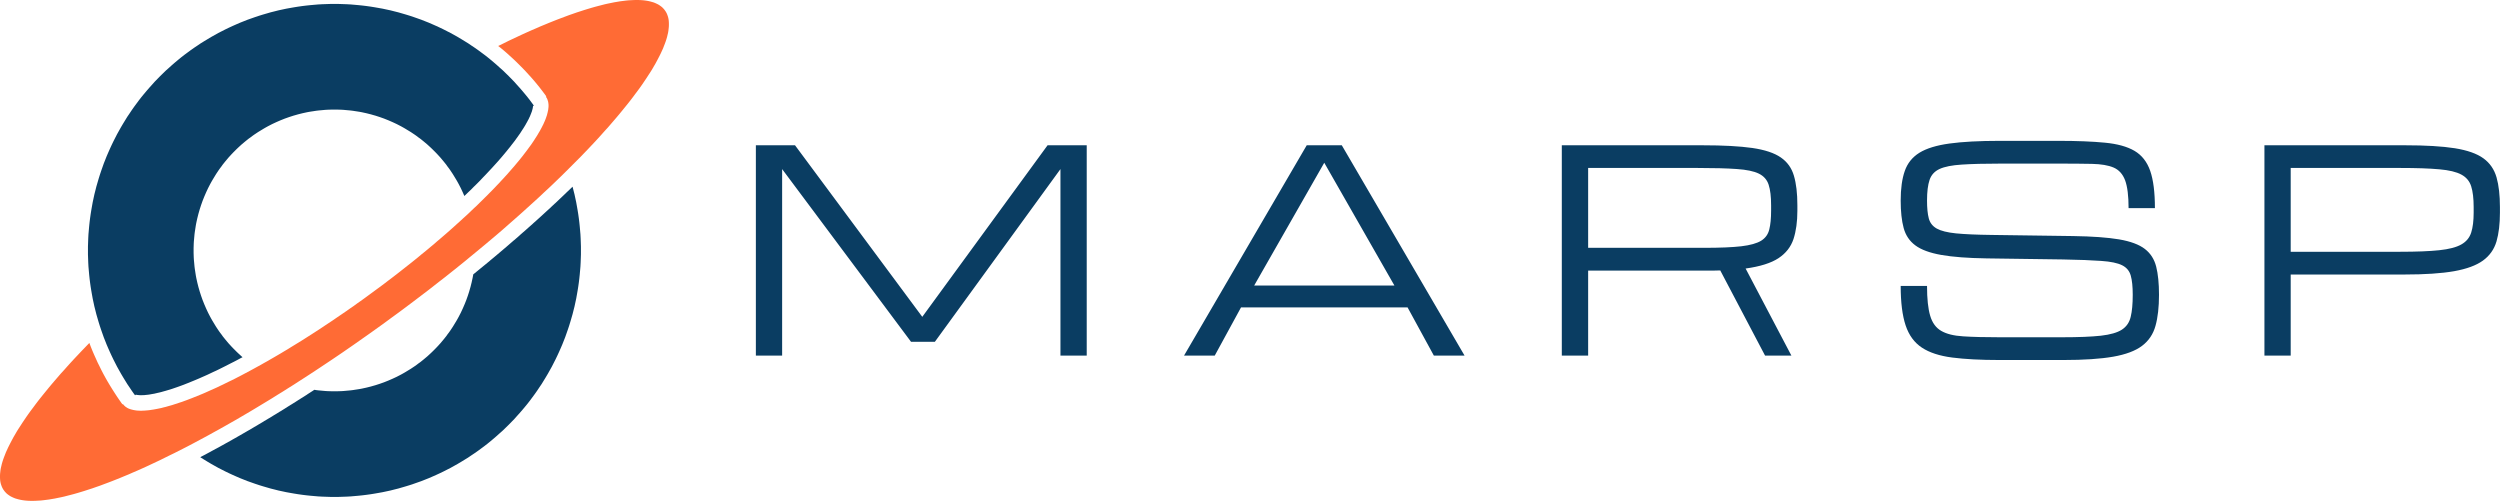
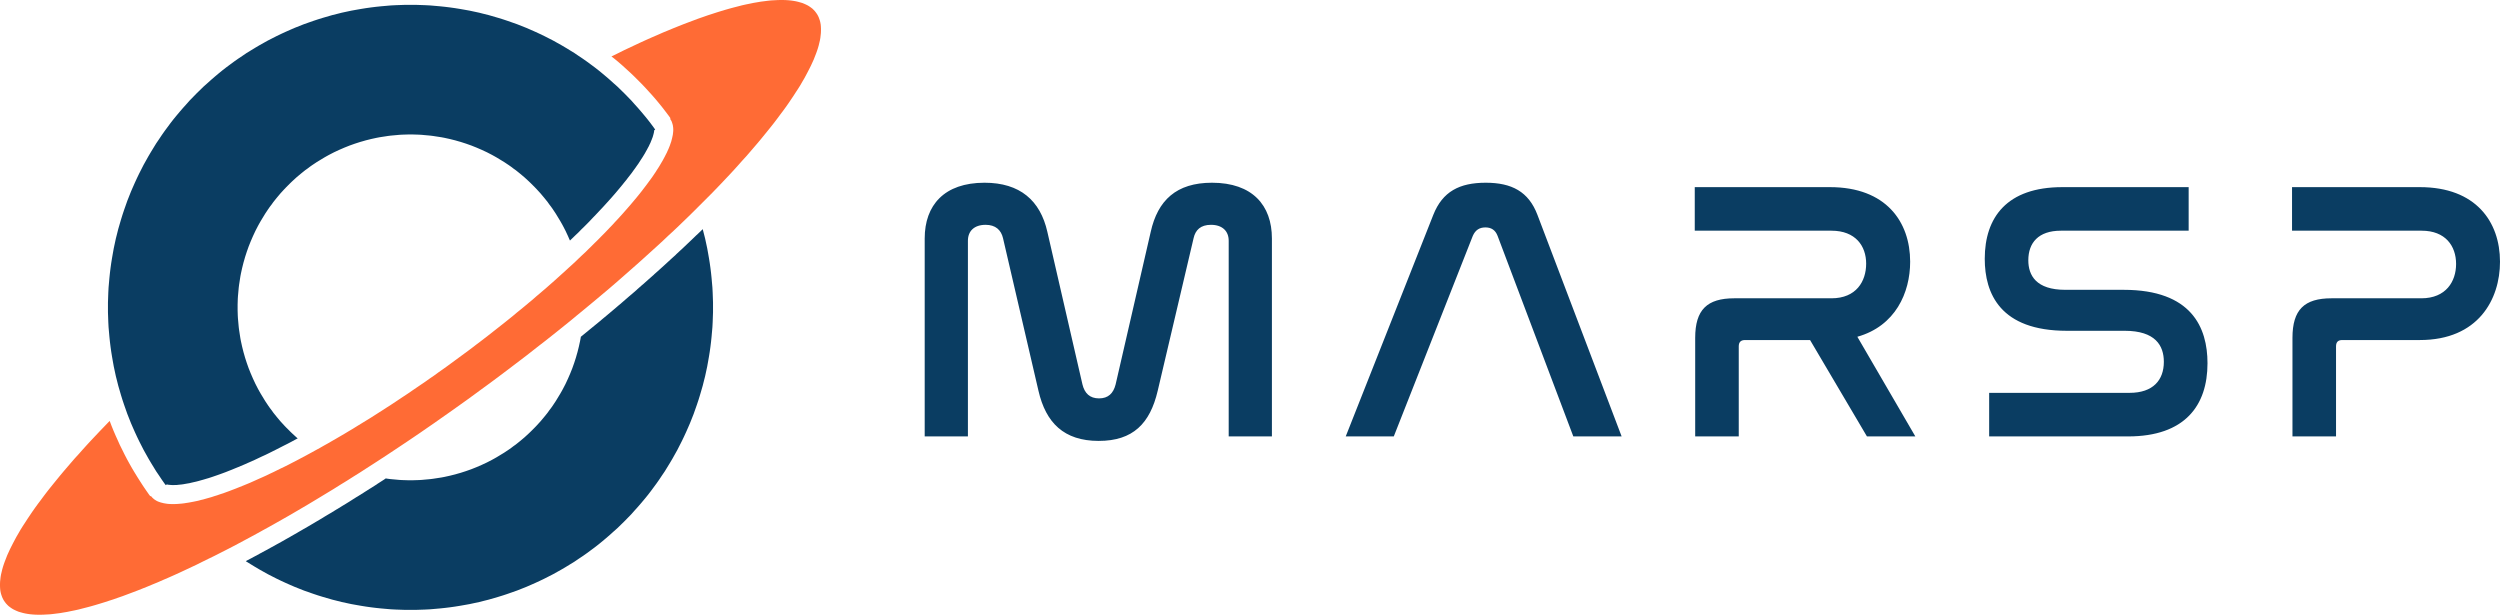
- <svg xmlns="http://www.w3.org/2000/svg" viewBox="12.51 24.44 354.99 71.12" role="img" aria-label="MARSP">
+ <svg xmlns="http://www.w3.org/2000/svg" viewBox="12.51 24.44 289.23 71.12" role="img" aria-label="MARSP">
  <path fill="#0A3D62" fill-rule="evenodd" d="M94.98 58.85L94.96 58.28L94.93 57.71L94.88 57.14L94.83 56.57L94.77 56.00L94.70 55.43L94.62 54.86L94.53 54.30L94.43 53.73L94.33 53.17L94.21 52.61L94.09 52.05L93.95 51.50L93.81 50.95L93.72 51.04L93.71 51.05L93.13 51.61L93.12 51.61L92.54 52.17L92.53 52.18L91.94 52.74L91.93 52.75L91.33 53.32L91.32 53.32L90.71 53.89L90.71 53.90L90.09 54.46L90.08 54.47L89.46 55.04L89.45 55.05L88.82 55.62L88.81 55.63L88.17 56.20L88.17 56.21L87.52 56.78L87.51 56.79L86.86 57.37L86.85 57.37L86.19 57.95L86.19 57.96L85.52 58.54L85.51 58.54L84.84 59.12L84.83 59.13L84.16 59.71L84.15 59.71L83.46 60.30L83.46 60.30L82.77 60.88L82.76 60.89L82.06 61.47L82.06 61.48L81.35 62.06L81.35 62.06L80.64 62.64L80.63 62.65L79.92 63.23L79.91 63.24L79.71 63.40L79.68 63.58L79.62 63.90L79.55 64.22L79.48 64.54L79.40 64.86L79.32 65.18L79.23 65.49L79.14 65.81L79.04 66.12L78.94 66.43L78.83 66.74L78.72 67.05L78.60 67.35L78.48 67.65L78.35 67.95L78.22 68.25L78.08 68.55L77.94 68.85L77.79 69.14L77.64 69.43L77.48 69.72L77.32 70.00L77.15 70.28L76.98 70.56L76.81 70.84L76.63 71.11L76.45 71.38L76.26 71.65L76.06 71.91L75.87 72.18L75.67 72.43L75.46 72.69L75.25 72.94L75.04 73.19L74.82 73.43L74.60 73.67L74.37 73.91L74.14 74.14L73.91 74.37L73.67 74.60L73.43 74.82L73.19 75.04L72.94 75.25L72.69 75.46L72.43 75.67L72.18 75.87L71.91 76.06L71.65 76.26L71.38 76.45L71.11 76.63L70.84 76.81L70.56 76.98L70.28 77.15L70.00 77.32L69.72 77.48L69.43 77.64L69.14 77.79L68.85 77.94L68.55 78.08L68.25 78.22L67.95 78.35L67.65 78.48L67.35 78.60L67.05 78.72L66.74 78.83L66.43 78.94L66.12 79.04L65.81 79.14L65.49 79.23L65.18 79.32L64.86 79.40L64.54 79.48L64.22 79.55L63.90 79.62L63.58 79.68L63.26 79.73L62.93 79.78L62.61 79.83L62.29 79.87L61.96 79.90L61.63 79.93L61.31 79.96L60.98 79.98L60.65 79.99L60.33 80.00L60.00 80.00L59.67 80.00L59.35 79.99L59.02 79.98L58.69 79.96L58.37 79.93L58.04 79.90L57.71 79.87L57.39 79.83L57.14 79.79L56.92 79.94L56.92 79.94L56.14 80.44L56.14 80.45L55.37 80.94L55.36 80.94L54.59 81.43L54.58 81.44L53.81 81.92L53.80 81.92L53.04 82.40L53.03 82.41L52.27 82.88L52.26 82.88L51.50 83.35L51.49 83.35L50.73 83.82L50.72 83.82L49.96 84.27L49.96 84.28L49.20 84.73L49.20 84.73L48.44 85.18L48.44 85.18L47.69 85.62L47.68 85.62L46.94 86.05L46.93 86.06L46.19 86.48L46.18 86.49L45.45 86.90L45.44 86.91L44.71 87.32L44.70 87.32L43.97 87.73L43.96 87.73L43.24 88.13L43.23 88.13L42.51 88.52L42.50 88.53L41.79 88.91L41.78 88.92L41.07 89.29L41.06 89.30L40.95 89.36L41.03 89.42L41.52 89.72L42.01 90.02L42.50 90.31L43.00 90.59L43.50 90.87L44.01 91.13L44.52 91.39L45.04 91.64L45.56 91.88L46.08 92.11L46.61 92.34L47.14 92.55L47.67 92.76L48.21 92.95L48.75 93.14L49.29 93.32L49.84 93.49L50.39 93.65L50.94 93.81L51.50 93.95L52.05 94.09L52.61 94.21L53.17 94.33L53.73 94.43L54.30 94.53L54.86 94.62L55.43 94.70L56.00 94.77L56.57 94.83L57.14 94.88L57.71 94.93L58.28 94.96L58.85 94.98L59.43 95.00L60.00 95.00L60.57 95.00L61.15 94.98L61.72 94.96L62.29 94.93L62.86 94.88L63.43 94.83L64.00 94.77L64.57 94.70L65.14 94.62L65.70 94.53L66.27 94.43L66.83 94.33L67.39 94.21L67.95 94.09L68.50 93.95L69.06 93.81L69.61 93.65L70.16 93.49L70.71 93.32L71.25 93.14L71.79 92.95L72.33 92.76L72.86 92.55L73.39 92.34L73.92 92.11L74.44 91.88L74.96 91.64L75.48 91.39L75.99 91.13L76.50 90.87L77.00 90.59L77.50 90.31L77.99 90.02L78.48 89.72L78.97 89.42L79.44 89.10L79.92 88.78L80.39 88.45L80.85 88.11L81.31 87.77L81.76 87.42L82.20 87.06L82.64 86.69L83.08 86.31L83.50 85.93L83.93 85.55L84.34 85.15L84.75 84.75L85.15 84.34L85.55 83.93L85.93 83.50L86.31 83.08L86.69 82.64L87.06 82.20L87.42 81.76L87.77 81.31L88.11 80.85L88.45 80.39L88.78 79.92L89.10 79.44L89.42 78.97L89.72 78.48L90.02 77.99L90.31 77.50L90.59 77.00L90.87 76.50L91.13 75.99L91.39 75.48L91.64 74.96L91.88 74.44L92.11 73.92L92.34 73.39L92.55 72.86L92.76 72.33L92.95 71.79L93.14 71.25L93.32 70.71L93.49 70.16L93.65 69.61L93.81 69.06L93.95 68.50L94.09 67.95L94.21 67.39L94.33 66.83L94.43 66.27L94.53 65.70L94.62 65.14L94.70 64.57L94.77 64.00L94.83 63.43L94.88 62.86L94.93 62.29L94.96 61.72L94.98 61.15L95.00 60.57L95.00 60.00L95.00 59.43ZM88.11 39.15L87.77 38.69L87.42 38.24L87.06 37.80L86.69 37.36L86.31 36.92L85.93 36.50L85.55 36.07L85.15 35.66L84.75 35.25L84.34 34.85L83.93 34.45L83.50 34.07L83.08 33.69L82.64 33.31L82.20 32.94L81.76 32.58L81.31 32.23L80.85 31.89L80.39 31.55L79.92 31.22L79.44 30.90L78.97 30.58L78.48 30.28L77.99 29.98L77.50 29.69L77.00 29.41L76.50 29.13L75.99 28.87L75.48 28.61L74.96 28.36L74.44 28.12L73.92 27.89L73.39 27.66L72.86 27.45L72.33 27.24L71.79 27.05L71.25 26.86L70.71 26.68L70.16 26.51L69.61 26.35L69.06 26.19L68.50 26.05L67.95 25.91L67.39 25.79L66.83 25.67L66.27 25.57L65.70 25.47L65.14 25.38L64.57 25.30L64.00 25.23L63.43 25.17L62.86 25.12L62.29 25.07L61.72 25.04L61.15 25.02L60.57 25.00L60.00 25.00L59.43 25.00L58.85 25.02L58.28 25.04L57.71 25.07L57.14 25.12L56.57 25.17L56.00 25.23L55.43 25.30L54.86 25.38L54.30 25.47L53.73 25.57L53.17 25.67L52.61 25.79L52.05 25.91L51.50 26.05L50.94 26.19L50.39 26.35L49.84 26.51L49.29 26.68L48.75 26.86L48.21 27.05L47.67 27.24L47.14 27.45L46.61 27.66L46.08 27.89L45.56 28.12L45.04 28.36L44.52 28.61L44.01 28.87L43.50 29.13L43.00 29.41L42.50 29.69L42.01 29.98L41.52 30.28L41.03 30.58L40.56 30.90L40.08 31.22L39.61 31.55L39.15 31.89L38.69 32.23L38.24 32.58L37.80 32.94L37.36 33.31L36.92 33.69L36.50 34.07L36.07 34.45L35.66 34.85L35.25 35.25L34.85 35.66L34.45 36.07L34.07 36.50L33.69 36.92L33.31 37.36L32.94 37.80L32.58 38.24L32.23 38.69L31.89 39.15L31.55 39.61L31.22 40.08L30.90 40.56L30.58 41.03L30.28 41.52L29.98 42.01L29.69 42.50L29.41 43.00L29.13 43.50L28.87 44.01L28.61 44.52L28.36 45.04L28.12 45.56L27.89 46.08L27.66 46.61L27.45 47.14L27.24 47.67L27.05 48.21L26.86 48.75L26.68 49.29L26.51 49.84L26.35 50.39L26.19 50.94L26.05 51.50L25.91 52.05L25.79 52.61L25.67 53.17L25.57 53.73L25.47 54.30L25.38 54.86L25.30 55.43L25.23 56.00L25.17 56.57L25.12 57.14L25.07 57.71L25.04 58.28L25.02 58.85L25.00 59.43L25.00 60.00L25.00 60.57L25.02 61.15L25.04 61.72L25.07 62.29L25.12 62.86L25.17 63.43L25.23 64.00L25.30 64.57L25.38 65.14L25.47 65.70L25.57 66.27L25.67 66.83L25.79 67.39L25.91 67.95L26.05 68.50L26.19 69.06L26.35 69.61L26.51 70.16L26.68 70.71L26.86 71.25L27.05 71.79L27.24 72.33L27.45 72.86L27.66 73.39L27.89 73.92L28.12 74.44L28.36 74.96L28.61 75.48L28.87 75.99L29.13 76.50L29.41 77.00L29.69 77.50L29.98 77.99L30.28 78.48L30.58 78.97L30.90 79.44L31.22 79.92L31.55 80.39L31.69 80.57L31.81 80.48L31.82 80.49L31.90 80.50L31.98 80.52L32.08 80.53L32.19 80.54L32.32 80.55L32.46 80.56L32.60 80.56L32.77 80.55L32.94 80.55L33.12 80.53L33.31 80.51L33.52 80.49L33.73 80.46L33.95 80.42L34.18 80.38L34.42 80.34L34.67 80.28L34.93 80.22L35.20 80.16L35.47 80.09L35.75 80.01L36.04 79.93L36.34 79.84L36.65 79.75L36.96 79.65L37.28 79.54L37.60 79.43L37.94 79.31L38.27 79.19L38.62 79.06L38.97 78.92L39.33 78.78L39.69 78.63L40.06 78.48L40.44 78.32L40.82 78.16L41.20 77.99L41.59 77.82L41.99 77.64L42.39 77.45L42.79 77.26L43.21 77.07L43.62 76.87L44.04 76.66L44.46 76.45L44.89 76.23L45.32 76.01L45.76 75.79L46.20 75.56L46.64 75.32L46.95 75.16L46.81 75.04L46.57 74.82L46.33 74.60L46.09 74.37L45.86 74.14L45.63 73.91L45.40 73.67L45.18 73.43L44.96 73.19L44.75 72.94L44.54 72.69L44.33 72.43L44.13 72.18L43.94 71.91L43.74 71.65L43.55 71.38L43.37 71.11L43.19 70.84L43.02 70.56L42.85 70.28L42.68 70.00L42.52 69.72L42.36 69.43L42.21 69.14L42.06 68.85L41.92 68.55L41.78 68.25L41.65 67.95L41.52 67.65L41.40 67.35L41.28 67.05L41.17 66.74L41.06 66.43L40.96 66.12L40.86 65.81L40.77 65.49L40.68 65.18L40.60 64.86L40.52 64.54L40.45 64.22L40.38 63.90L40.32 63.58L40.27 63.26L40.22 62.93L40.17 62.61L40.13 62.29L40.10 61.96L40.07 61.63L40.04 61.31L40.02 60.98L40.01 60.65L40.00 60.33L40.00 60.00L40.00 59.67L40.01 59.35L40.02 59.02L40.04 58.69L40.07 58.37L40.10 58.04L40.13 57.71L40.17 57.39L40.22 57.07L40.27 56.74L40.32 56.42L40.38 56.10L40.45 55.78L40.52 55.46L40.60 55.14L40.68 54.82L40.77 54.51L40.86 54.19L40.96 53.88L41.06 53.57L41.17 53.26L41.28 52.95L41.40 52.65L41.52 52.35L41.65 52.05L41.78 51.75L41.92 51.45L42.06 51.15L42.21 50.86L42.36 50.57L42.52 50.28L42.68 50.00L42.85 49.72L43.02 49.44L43.19 49.16L43.37 48.89L43.55 48.62L43.74 48.35L43.94 48.09L44.13 47.82L44.33 47.57L44.54 47.31L44.75 47.06L44.96 46.81L45.18 46.57L45.40 46.33L45.63 46.09L45.86 45.86L46.09 45.63L46.33 45.40L46.57 45.18L46.81 44.96L47.06 44.75L47.31 44.54L47.57 44.33L47.82 44.13L48.09 43.94L48.35 43.74L48.62 43.55L48.89 43.37L49.16 43.19L49.44 43.02L49.72 42.85L50.00 42.68L50.28 42.52L50.57 42.36L50.86 42.21L51.15 42.06L51.45 41.92L51.75 41.78L52.05 41.65L52.35 41.52L52.65 41.40L52.95 41.28L53.26 41.17L53.57 41.06L53.88 40.96L54.19 40.86L54.51 40.77L54.82 40.68L55.14 40.60L55.46 40.52L55.78 40.45L56.10 40.38L56.42 40.32L56.74 40.27L57.07 40.22L57.39 40.17L57.71 40.13L58.04 40.10L58.37 40.07L58.69 40.04L59.02 40.02L59.35 40.01L59.67 40.00L60.00 40.00L60.33 40.00L60.65 40.01L60.98 40.02L61.31 40.04L61.63 40.07L61.96 40.10L62.29 40.13L62.61 40.17L62.93 40.22L63.26 40.27L63.58 40.32L63.90 40.38L64.22 40.45L64.54 40.52L64.86 40.60L65.18 40.68L65.49 40.77L65.81 40.86L66.12 40.96L66.43 41.06L66.74 41.17L67.05 41.28L67.35 41.40L67.65 41.52L67.95 41.65L68.25 41.78L68.55 41.92L68.85 42.06L69.14 42.21L69.43 42.36L69.72 42.52L70.00 42.68L70.28 42.85L70.56 43.02L70.84 43.19L71.11 43.37L71.38 43.55L71.65 43.74L71.91 43.94L72.18 44.13L72.43 44.33L72.69 44.54L72.94 44.75L73.19 44.96L73.43 45.18L73.67 45.40L73.91 45.63L74.14 45.86L74.37 46.09L74.60 46.33L74.82 46.57L75.04 46.81L75.25 47.06L75.46 47.31L75.67 47.57L75.87 47.82L76.06 48.09L76.26 48.35L76.45 48.62L76.63 48.89L76.81 49.16L76.98 49.44L77.15 49.72L77.32 50.00L77.48 50.28L77.64 50.57L77.79 50.86L77.94 51.15L78.08 51.45L78.22 51.75L78.35 52.05L78.45 52.27L78.70 52.03L79.06 51.68L79.42 51.34L79.76 50.99L80.11 50.65L80.45 50.31L80.78 49.97L81.10 49.63L81.42 49.30L81.73 48.97L82.04 48.64L82.34 48.32L82.63 48.00L82.92 47.68L83.20 47.37L83.47 47.06L83.74 46.75L84.00 46.44L84.25 46.14L84.49 45.85L84.73 45.55L84.96 45.27L85.18 44.98L85.40 44.70L85.61 44.43L85.80 44.16L86.00 43.89L86.18 43.63L86.36 43.38L86.52 43.13L86.68 42.88L86.84 42.64L86.98 42.41L87.12 42.18L87.24 41.96L87.36 41.75L87.47 41.54L87.58 41.34L87.67 41.14L87.76 40.96L87.83 40.78L87.90 40.61L87.96 40.45L88.02 40.30L88.06 40.16L88.10 40.02L88.13 39.90L88.16 39.79L88.17 39.69L88.19 39.61L88.19 39.53L88.19 39.52L88.31 39.43Z" />
  <path fill="#FF6B35" fill-rule="evenodd" d="M106.34 25.32L106.17 25.20L105.98 25.08L105.78 24.98L105.56 24.88L105.34 24.79L105.10 24.72L104.85 24.65L104.59 24.59L104.31 24.54L104.03 24.50L103.73 24.47L103.42 24.45L103.10 24.44L102.77 24.44L102.43 24.45L102.07 24.47L101.70 24.49L101.33 24.53L100.94 24.58L100.54 24.63L100.13 24.70L99.71 24.77L99.28 24.86L98.83 24.95L98.38 25.05L97.92 25.17L97.45 25.29L96.96 25.42L96.47 25.56L95.97 25.71L95.45 25.87L94.93 26.04L94.40 26.21L93.86 26.40L93.31 26.59L92.75 26.80L92.19 27.01L91.61 27.23L91.03 27.46L90.43 27.70L89.83 27.95L89.22 28.20L88.61 28.47L87.98 28.74L87.35 29.02L86.71 29.31L86.07 29.61L85.41 29.92L84.75 30.23L84.09 30.56L83.42 30.89L83.25 30.97L83.60 31.24L84.07 31.63L84.53 32.03L84.98 32.44L85.43 32.85L85.87 33.27L86.30 33.70L86.73 34.13L87.15 34.57L87.56 35.02L87.97 35.47L88.37 35.93L88.76 36.40L89.14 36.87L89.51 37.35L89.88 37.84L90.09 38.14L90.03 38.18L90.10 38.29L90.17 38.40L90.23 38.53L90.27 38.65L90.31 38.78L90.35 38.92L90.37 39.06L90.39 39.21L90.40 39.37L90.40 39.53L90.39 39.69L90.37 39.86L90.35 40.04L90.31 40.22L90.27 40.41L90.22 40.60L90.17 40.80L90.10 41.00L90.03 41.21L89.95 41.42L89.86 41.64L89.76 41.86L89.66 42.09L89.54 42.32L89.42 42.56L89.29 42.80L89.16 43.04L89.01 43.29L88.86 43.55L88.70 43.81L88.53 44.07L88.36 44.34L88.18 44.61L87.99 44.89L87.79 45.17L87.58 45.45L87.37 45.74L87.15 46.03L86.92 46.33L86.69 46.63L86.45 46.93L86.20 47.24L85.94 47.55L85.68 47.86L85.41 48.18L85.13 48.50L84.85 48.82L84.56 49.15L84.26 49.48L83.96 49.81L83.65 50.14L83.34 50.48L83.01 50.82L82.69 51.16L82.35 51.51L82.01 51.85L81.67 52.20L81.31 52.55L80.96 52.90L80.59 53.26L80.23 53.62L79.85 53.97L79.47 54.33L79.09 54.70L78.70 55.06L78.30 55.42L77.90 55.79L77.50 56.15L77.09 56.52L76.68 56.89L76.26 57.26L75.84 57.63L75.41 58.00L74.98 58.37L74.54 58.74L74.11 59.12L73.66 59.49L73.22 59.86L72.77 60.23L72.31 60.60L71.86 60.98L71.40 61.35L70.94 61.72L70.47 62.09L70.00 62.46L69.53 62.83L69.06 63.20L68.58 63.57L68.10 63.94L67.62 64.30L67.14 64.67L66.66 65.03L66.17 65.39L65.68 65.75L65.19 66.11L64.70 66.47L64.21 66.83L63.72 67.18L63.22 67.53L62.73 67.89L62.23 68.23L61.74 68.58L61.24 68.92L60.74 69.26L60.24 69.60L59.75 69.94L59.25 70.27L58.75 70.60L58.26 70.93L57.76 71.26L57.26 71.58L56.77 71.90L56.28 72.21L55.78 72.53L55.29 72.84L54.80 73.14L54.31 73.44L53.82 73.74L53.34 74.04L52.85 74.33L52.37 74.62L51.89 74.90L51.41 75.18L50.94 75.45L50.46 75.73L49.99 75.99L49.52 76.26L49.06 76.51L48.59 76.77L48.13 77.02L47.68 77.26L47.23 77.50L46.78 77.74L46.33 77.97L45.89 78.20L45.45 78.42L45.01 78.63L44.58 78.84L44.16 79.05L43.73 79.25L43.32 79.45L42.90 79.64L42.49 79.82L42.09 80.00L41.69 80.18L41.30 80.35L40.91 80.51L40.52 80.67L40.14 80.82L39.77 80.97L39.40 81.11L39.04 81.25L38.68 81.38L38.33 81.51L37.98 81.62L37.64 81.74L37.31 81.84L36.98 81.95L36.66 82.04L36.34 82.13L36.03 82.22L35.73 82.29L35.44 82.37L35.15 82.43L34.86 82.49L34.59 82.54L34.32 82.59L34.05 82.63L33.80 82.67L33.55 82.70L33.31 82.72L33.07 82.74L32.85 82.75L32.63 82.76L32.41 82.76L32.21 82.75L32.01 82.74L31.82 82.72L31.64 82.69L31.46 82.66L31.30 82.62L31.14 82.58L30.98 82.53L30.84 82.48L30.70 82.42L30.57 82.35L30.45 82.27L30.34 82.20L30.24 82.11L30.14 82.02L30.05 81.92L29.97 81.82L29.91 81.86L29.76 81.67L29.41 81.17L29.07 80.67L28.74 80.16L28.41 79.64L28.09 79.12L27.78 78.60L27.48 78.07L27.19 77.54L26.91 77.00L26.64 76.45L26.37 75.91L26.12 75.35L25.87 74.80L25.63 74.24L25.40 73.67L25.20 73.14L25.07 73.27L24.55 73.81L24.04 74.34L23.54 74.87L23.04 75.40L22.56 75.92L22.09 76.44L21.63 76.96L21.17 77.46L20.73 77.97L20.30 78.47L19.88 78.96L19.47 79.45L19.07 79.94L18.68 80.42L18.30 80.89L17.93 81.36L17.58 81.82L17.24 82.28L16.90 82.73L16.58 83.17L16.27 83.61L15.98 84.04L15.69 84.47L15.42 84.89L15.15 85.30L14.90 85.70L14.67 86.10L14.44 86.49L14.23 86.88L14.03 87.26L13.84 87.63L13.66 87.99L13.50 88.34L13.34 88.69L13.21 89.03L13.08 89.36L12.96 89.69L12.86 90.00L12.77 90.31L12.70 90.61L12.63 90.90L12.58 91.19L12.55 91.46L12.52 91.73L12.51 91.99L12.51 92.24L12.52 92.48L12.54 92.71L12.58 92.94L12.63 93.15L12.70 93.36L12.77 93.55L12.86 93.74L12.96 93.92L13.08 94.09L13.20 94.25L13.34 94.40L13.41 94.47L13.41 94.47L13.49 94.55L13.66 94.68L13.83 94.80L14.02 94.92L14.22 95.02L14.44 95.12L14.66 95.21L14.90 95.28L15.15 95.35L15.41 95.41L15.69 95.46L15.97 95.50L16.27 95.53L16.58 95.55L16.90 95.56L17.23 95.56L17.57 95.55L17.93 95.53L18.30 95.51L18.67 95.47L19.06 95.42L19.46 95.37L19.87 95.30L20.29 95.23L20.72 95.14L21.17 95.05L21.62 94.95L22.08 94.83L22.55 94.71L23.04 94.58L23.53 94.44L24.03 94.29L24.55 94.13L25.07 93.96L25.60 93.79L26.14 93.60L26.69 93.41L27.25 93.20L27.81 92.99L28.39 92.77L28.97 92.54L29.57 92.30L30.17 92.05L30.78 91.80L31.39 91.53L32.02 91.26L32.65 90.98L33.29 90.69L33.93 90.39L34.59 90.08L35.25 89.77L35.91 89.44L36.58 89.11L37.26 88.78L37.95 88.43L38.64 88.08L39.34 87.72L40.04 87.35L40.75 86.97L41.46 86.59L42.18 86.20L42.90 85.80L43.63 85.40L44.36 84.99L45.10 84.57L45.84 84.15L46.58 83.72L47.33 83.28L48.08 82.84L48.83 82.39L49.59 81.93L50.35 81.47L51.11 81.01L51.87 80.53L52.64 80.06L53.41 79.57L54.18 79.09L54.95 78.59L55.73 78.09L56.50 77.59L57.28 77.08L58.05 76.57L58.83 76.05L59.61 75.53L60.38 75.01L61.16 74.48L61.94 73.94L62.71 73.41L63.49 72.86L64.26 72.32L65.04 71.77L65.81 71.22L66.58 70.67L67.35 70.11L68.11 69.55L68.88 68.99L69.64 68.43L70.40 67.86L71.16 67.29L71.91 66.72L72.66 66.15L73.41 65.58L74.15 65.00L74.89 64.42L75.63 63.85L76.36 63.27L77.09 62.69L77.81 62.11L78.53 61.53L79.24 60.94L79.95 60.36L80.65 59.78L81.35 59.20L82.04 58.62L82.73 58.04L83.41 57.46L84.08 56.88L84.74 56.30L85.40 55.72L86.06 55.14L86.70 54.57L87.34 53.99L87.97 53.42L88.60 52.85L89.22 52.28L89.82 51.71L90.43 51.15L91.02 50.59L91.60 50.03L92.18 49.47L92.75 48.91L93.30 48.36L93.85 47.81L94.39 47.27L94.93 46.73L95.45 46.19L95.96 45.66L96.46 45.13L96.96 44.60L97.44 44.08L97.91 43.56L98.37 43.04L98.83 42.54L99.27 42.03L99.70 41.53L100.12 41.04L100.53 40.55L100.93 40.06L101.32 39.58L101.70 39.11L102.07 38.64L102.42 38.18L102.76 37.72L103.10 37.27L103.42 36.83L103.73 36.39L104.02 35.96L104.31 35.53L104.58 35.11L104.85 34.70L105.10 34.30L105.33 33.90L105.56 33.51L105.77 33.12L105.97 32.74L106.16 32.37L106.34 32.01L106.50 31.66L106.66 31.31L106.79 30.97L106.92 30.64L107.04 30.31L107.14 30.00L107.23 29.69L107.30 29.39L107.37 29.10L107.42 28.81L107.45 28.54L107.48 28.27L107.49 28.01L107.49 27.76L107.48 27.52L107.46 27.29L107.42 27.06L107.37 26.85L107.30 26.64L107.23 26.45L107.18 26.34L107.18 26.34L107.14 26.26L107.04 26.08L106.92 25.91L106.80 25.75L106.66 25.60L106.51 25.45Z" />
-   <path fill="#0A3D62" d="M119.84 74.93V45.07H125.40L143.47 69.43L161.26 45.07H166.82V74.93H163.09V48.45L145.26 72.97H141.87L123.57 48.45V74.93ZM180.64 74.93 198.06 45.07H203.04L220.47 74.93H216.11L212.38 68.09H188.73L185.00 74.93ZM190.60 64.98H210.51L200.55 47.55ZM234.28 45.07H254.27Q258.65 45.07 261.32 45.45Q264.00 45.84 265.38 46.80Q266.76 47.75 267.24 49.40Q267.73 51.05 267.73 53.58V54.36Q267.73 56.69 267.18 58.38Q266.62 60.06 265.05 61.10Q263.47 62.14 260.38 62.57L266.88 74.93H263.14L256.78 62.84Q256.39 62.86 255.98 62.86Q255.56 62.86 255.11 62.86H238.02V74.93H234.28ZM238.02 59.63H254.53Q257.85 59.63 259.77 59.41Q261.68 59.18 262.59 58.62Q263.49 58.06 263.74 57.02Q264.00 55.99 264.00 54.36V53.58Q264.00 51.74 263.65 50.67Q263.30 49.60 262.25 49.09Q261.20 48.58 259.12 48.44Q257.04 48.29 253.55 48.29H238.02ZM315.35 66.30Q315.35 64.57 315.07 63.58Q314.80 62.59 313.85 62.11Q312.90 61.63 310.89 61.49Q308.89 61.34 305.41 61.28L294.60 61.13Q290.59 61.07 288.16 60.64Q285.73 60.21 284.49 59.29Q283.24 58.37 282.82 56.81Q282.40 55.26 282.40 52.92Q282.40 50.37 282.98 48.72Q283.55 47.07 285.06 46.13Q286.57 45.20 289.33 44.82Q292.09 44.44 296.46 44.44H304.79Q308.75 44.44 311.40 44.70Q314.04 44.95 315.60 45.86Q317.16 46.78 317.83 48.70Q318.50 50.63 318.50 53.99H314.76Q314.76 51.39 314.27 50.05Q313.77 48.72 312.63 48.23Q311.50 47.75 309.57 47.71Q307.65 47.67 304.79 47.67H296.66Q293.18 47.67 291.09 47.81Q289.00 47.94 287.93 48.43Q286.86 48.92 286.50 49.99Q286.14 51.05 286.14 52.92Q286.14 54.50 286.39 55.45Q286.64 56.40 287.53 56.90Q288.41 57.39 290.26 57.58Q292.11 57.76 295.30 57.80L306.89 57.96Q310.97 58.02 313.41 58.43Q315.85 58.85 317.07 59.79Q318.28 60.72 318.68 62.30Q319.08 63.89 319.08 66.30Q319.08 68.93 318.58 70.71Q318.09 72.48 316.67 73.55Q315.25 74.62 312.57 75.09Q309.88 75.56 305.51 75.56H296.41Q292.42 75.56 289.72 75.21Q287.01 74.86 285.41 73.80Q283.80 72.74 283.10 70.64Q282.40 68.54 282.40 65.04H286.14Q286.14 67.78 286.59 69.28Q287.03 70.77 288.15 71.42Q289.27 72.08 291.28 72.20Q293.29 72.33 296.41 72.33H305.31Q308.79 72.33 310.82 72.11Q312.84 71.88 313.81 71.25Q314.78 70.62 315.06 69.43Q315.35 68.25 315.35 66.30ZM334.05 74.93V45.07H354.04Q358.41 45.07 361.09 45.49Q363.76 45.92 365.14 46.92Q366.52 47.92 367.01 49.63Q367.49 51.33 367.49 53.85V54.63Q367.49 57.04 367.00 58.73Q366.50 60.41 365.08 61.44Q363.66 62.47 360.98 62.95Q358.30 63.42 353.92 63.42H337.78V74.93ZM363.76 53.85Q363.76 52.01 363.41 50.90Q363.06 49.79 362.01 49.23Q360.96 48.66 358.88 48.48Q356.80 48.29 353.32 48.29H337.78V60.19H353.32Q356.80 60.19 358.88 59.97Q360.96 59.75 362.01 59.15Q363.06 58.56 363.41 57.46Q363.76 56.36 363.76 54.63Z" />
+   <path fill="#0A3D62" d="M124.49 52.29C124.49 51.18 125.21 50.45 126.54 50.45C127.69 50.45 128.33 51.05 128.55 51.99L132.65 69.64C133.50 73.35 135.60 75.45 139.62 75.45C143.59 75.45 145.56 73.44 146.45 69.64L150.60 51.99C150.81 51.05 151.41 50.45 152.61 50.45C153.93 50.45 154.66 51.18 154.66 52.29V74.93H159.66V52.03C159.66 48.18 157.39 45.58 152.73 45.58C148.59 45.58 146.45 47.63 145.64 51.26L141.58 68.91C141.32 69.94 140.73 70.53 139.66 70.53C138.59 70.53 137.99 69.94 137.74 68.91L133.68 51.26C132.86 47.63 130.51 45.58 126.41 45.58C121.75 45.58 119.49 48.18 119.49 52.03V74.93H124.49ZM182.90 51.73C183.20 51.05 183.67 50.75 184.36 50.75C185.04 50.75 185.51 51.05 185.77 51.73L194.53 74.93H200.12L190.38 49.30C189.36 46.60 187.39 45.58 184.40 45.58C181.36 45.58 179.40 46.60 178.33 49.30L168.20 74.93H173.76ZM208.58 46.09V51.13H224.40C227.17 51.13 228.41 52.89 228.41 54.94C228.41 56.99 227.26 58.95 224.40 58.95H213.16C210.00 58.95 208.63 60.28 208.63 63.53V74.93H213.67V64.51C213.67 64.00 213.93 63.78 214.40 63.78H221.92L228.50 74.93H234.10L227.39 63.40C231.79 62.16 233.50 58.31 233.50 54.72C233.50 50.11 230.72 46.09 224.22 46.09ZM251.10 46.09C244.69 46.09 242.13 49.59 242.13 54.38C242.13 58.40 243.92 62.71 251.62 62.71H258.32C261.87 62.71 262.85 64.42 262.85 66.30C262.85 68.40 261.62 69.89 258.88 69.89H242.64V74.93H258.71C265.29 74.93 267.90 71.35 267.90 66.47C267.90 62.33 266.06 57.97 258.20 57.97H251.45C248.07 57.97 247.17 56.30 247.17 54.55C247.17 52.54 248.33 51.13 250.93 51.13H265.72V46.09ZM277.68 46.09V51.13H292.68C295.42 51.13 296.66 52.89 296.66 54.98C296.66 56.99 295.50 58.95 292.64 58.95H282.25C279.09 58.95 277.73 60.28 277.73 63.53V74.93H282.77V64.51C282.77 64.00 283.02 63.78 283.49 63.78H292.47C299.22 63.78 301.74 59.08 301.74 54.72C301.74 50.11 298.96 46.09 292.47 46.09Z" />
</svg>
